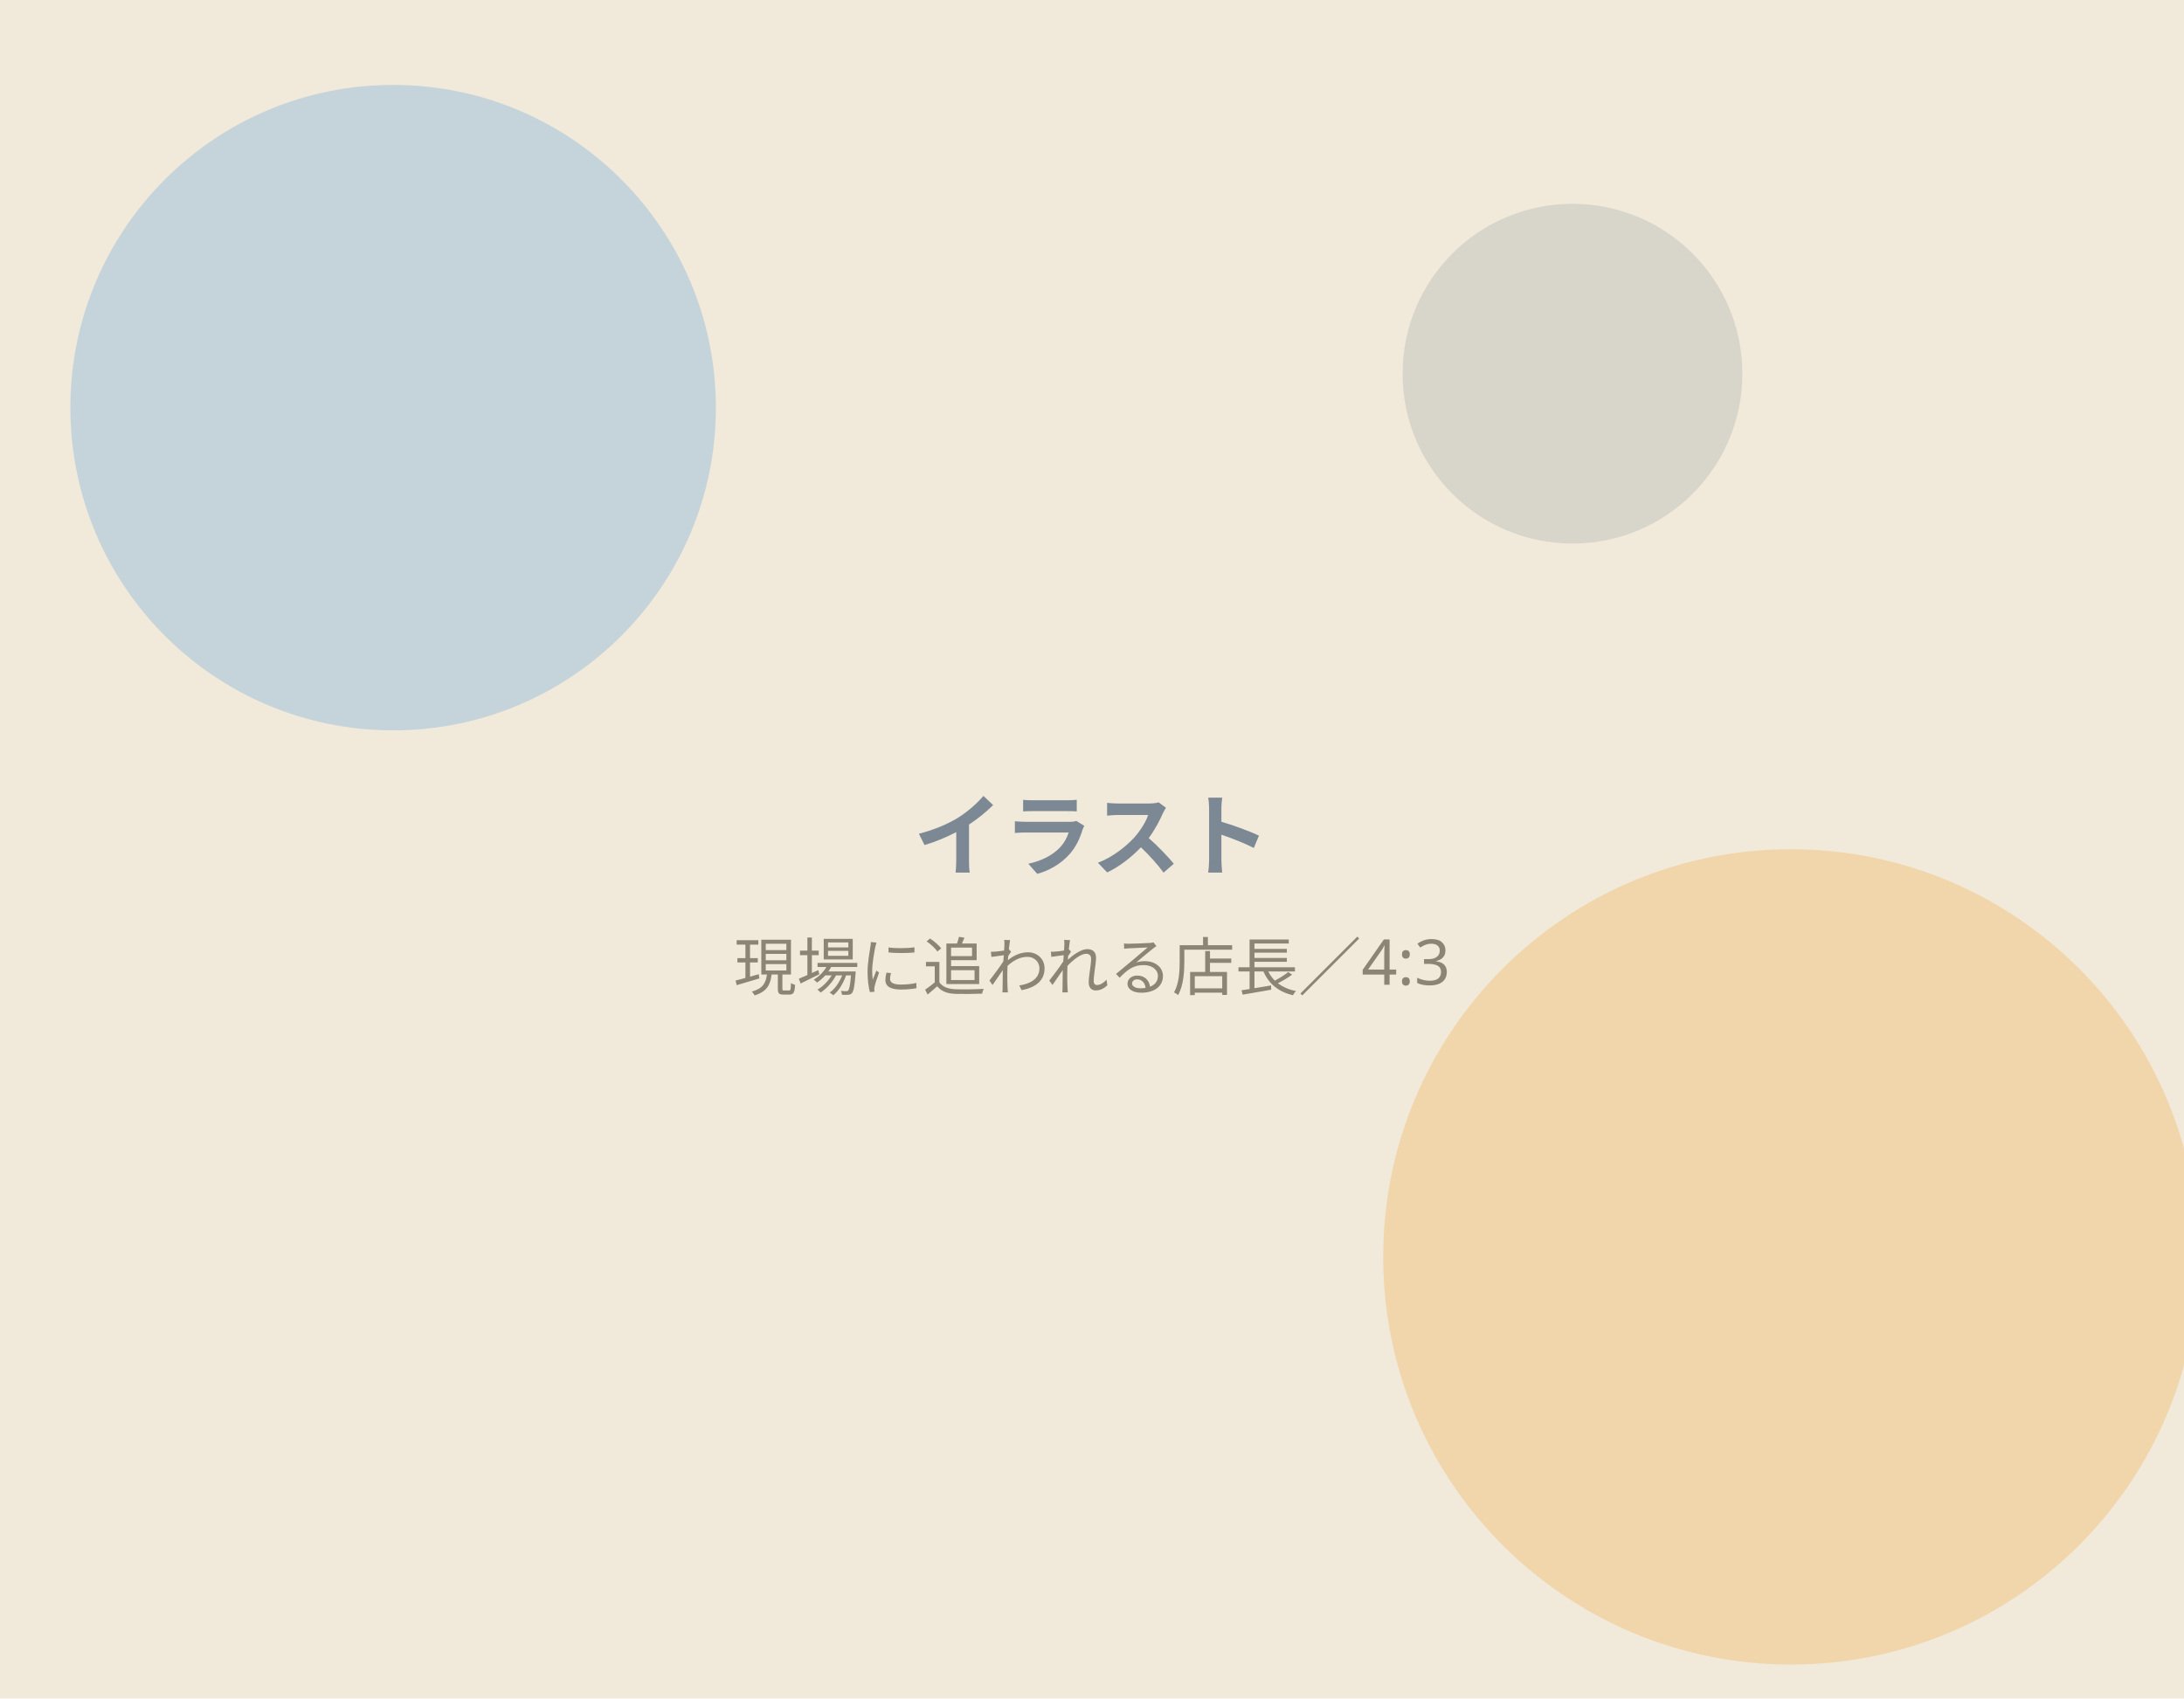
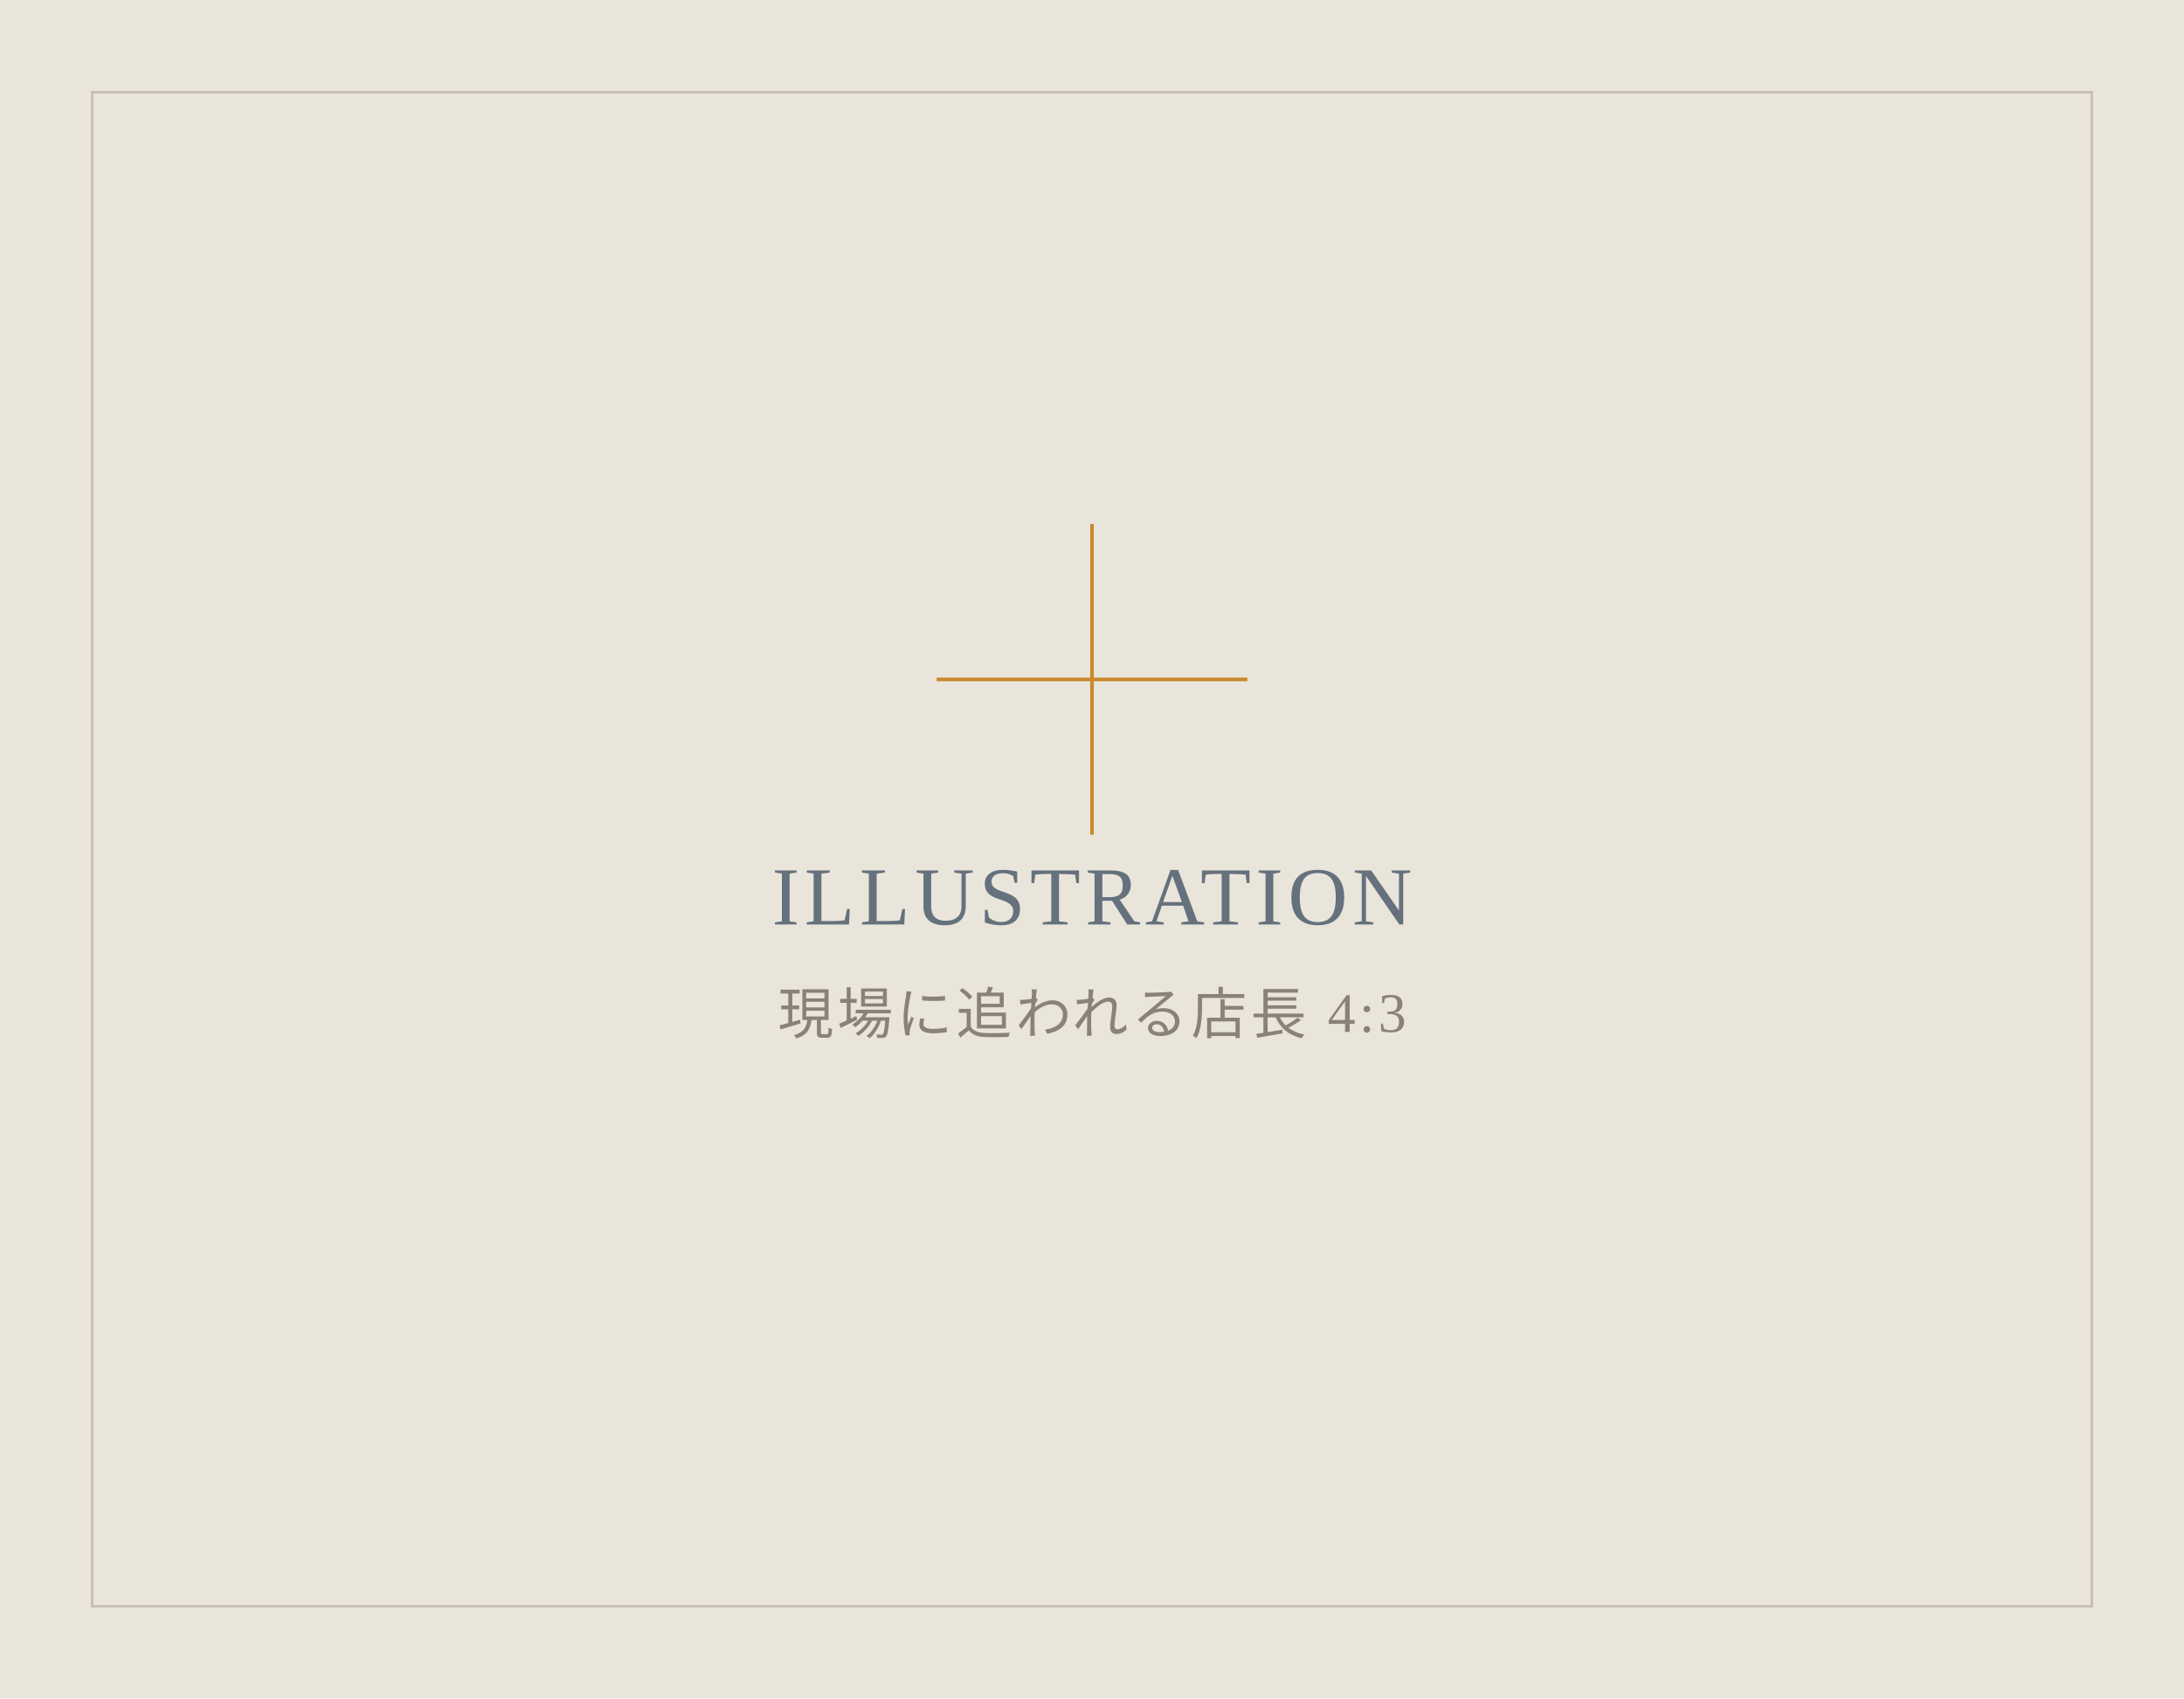
- <svg xmlns="http://www.w3.org/2000/svg" viewBox="0 0 900 700" width="900" height="700" role="img" aria-label="イラスト（準備中）">
-   <rect width="900" height="700" fill="#F1E9DA" />
-   <circle cx="162" cy="168" r="133" fill="#7FB2DD" opacity=".38" />
-   <circle cx="738" cy="518" r="168" fill="#F2A73B" opacity=".30" />
-   <circle cx="648" cy="154" r="70" fill="#1B3A5C" opacity=".12" />
-   <text x="450" y="358" text-anchor="middle" fill="#1B3A5C" opacity=".55" font-family="system-ui, sans-serif" font-size="37" font-weight="700">イラスト</text>
-   <text x="450" y="408" text-anchor="middle" fill="#8C8474" font-family="system-ui, sans-serif" font-size="26">現場に追われる店長／4:3</text>
+ <svg xmlns="http://www.w3.org/2000/svg" viewBox="0 0 900 700" width="900" height="700" role="img" aria-label="ILLUSTRATION（準備中）">
+   <rect width="900" height="700" fill="#EAE5DB" />
+   <rect x="38" y="38" width="824" height="624" fill="none" stroke="#C6BEAF" stroke-width="1" />
+   <path d="M386 280 H514 M450 216 V344" stroke="#C9892C" stroke-width="1.5" />
+   <text x="450" y="381" text-anchor="middle" fill="#132A44" opacity=".62" font-family="Georgia, 'Times New Roman', serif" font-size="34" letter-spacing="2">ILLUSTRATION</text>
+   <text x="450" y="426" text-anchor="middle" fill="#8A8375" font-family="Georgia, 'Times New Roman', serif" font-size="23" letter-spacing="1.5">現場に追われる店長  4:3</text>
</svg>
